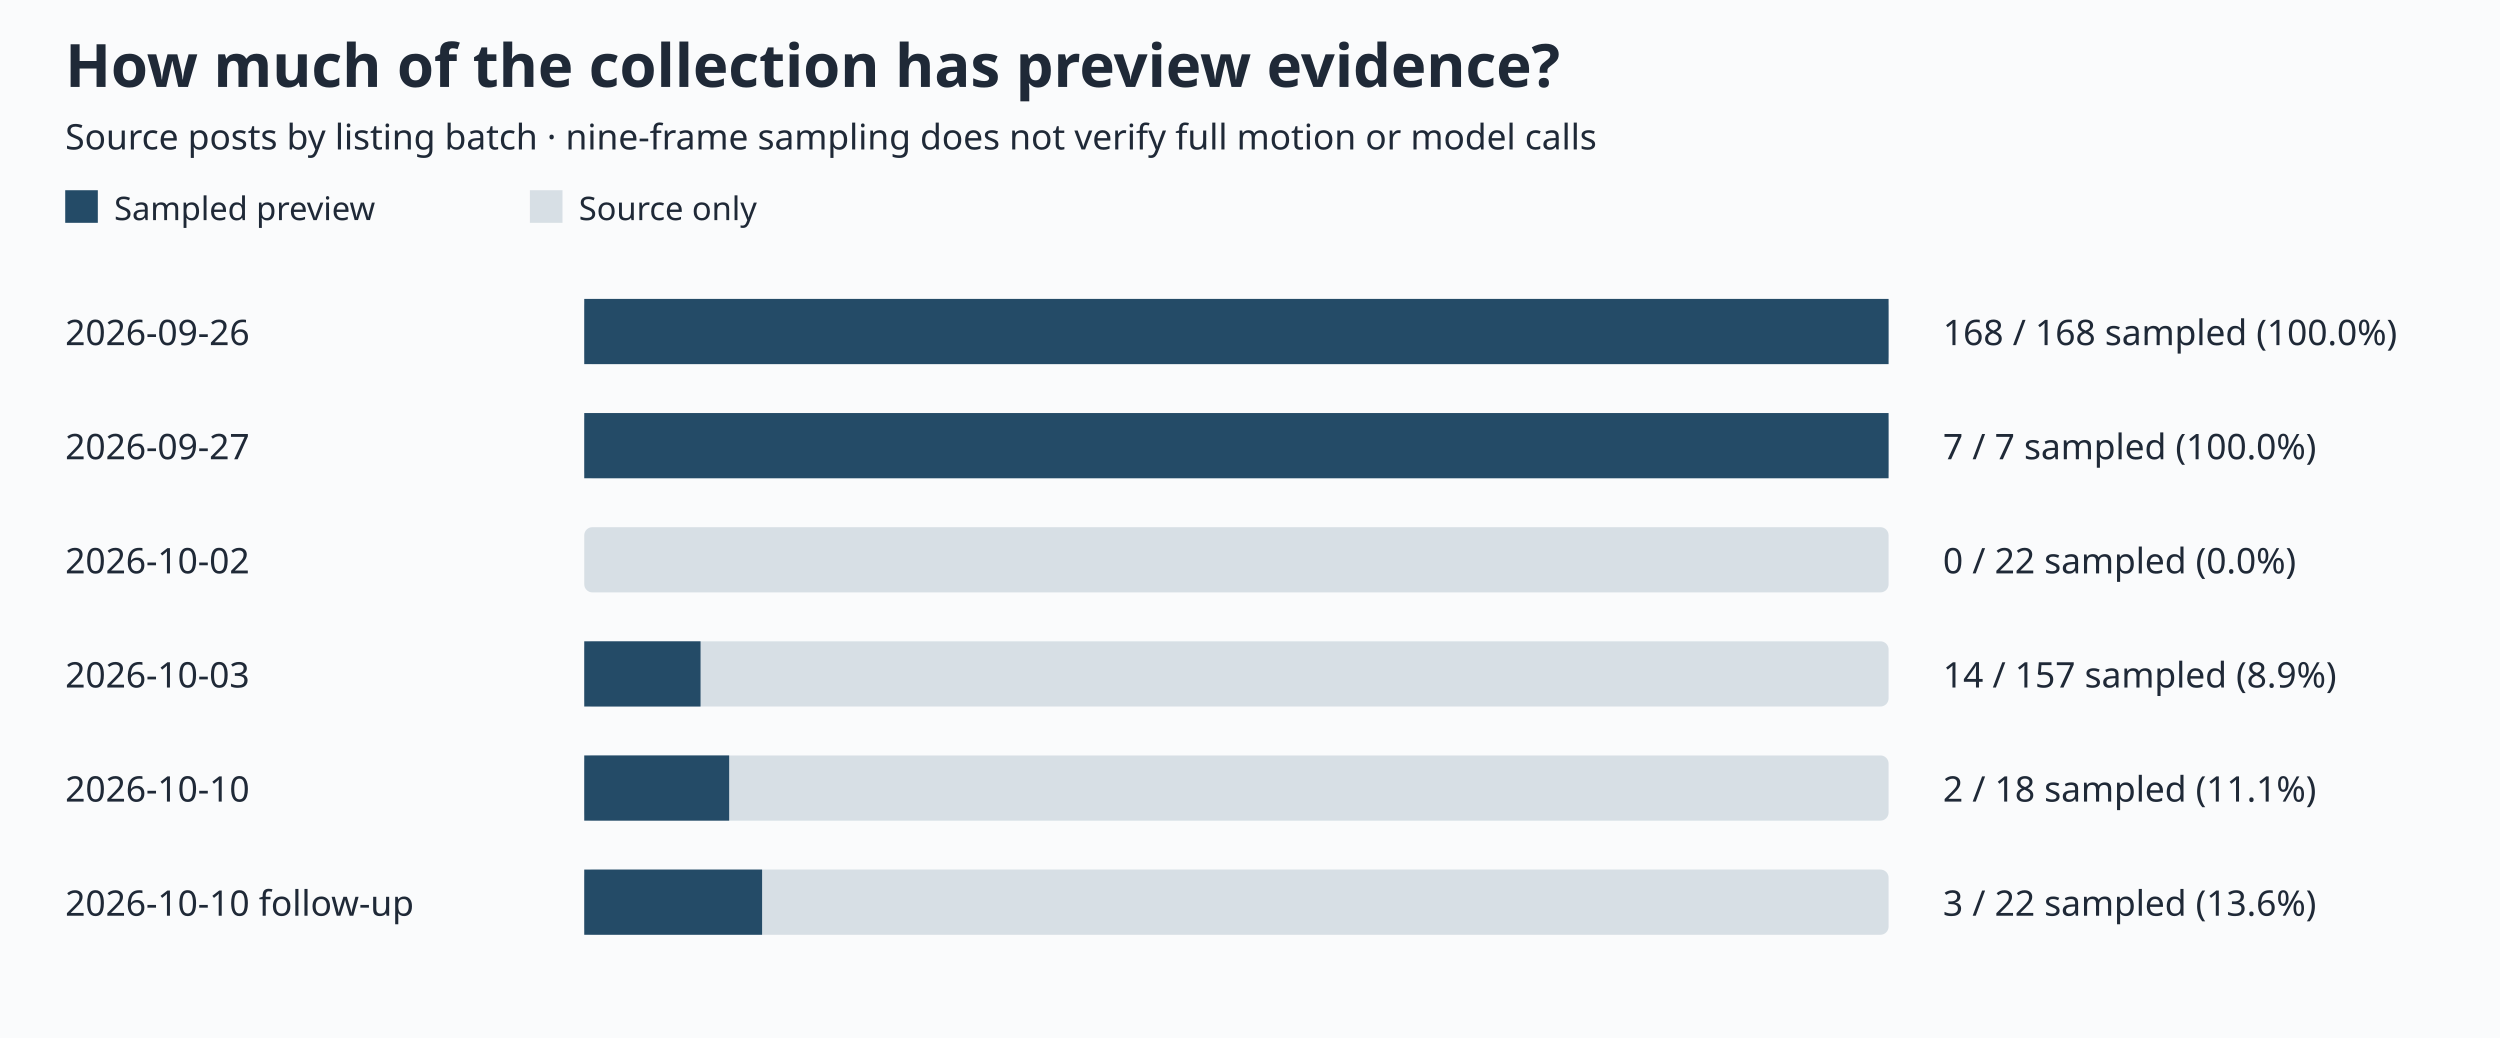
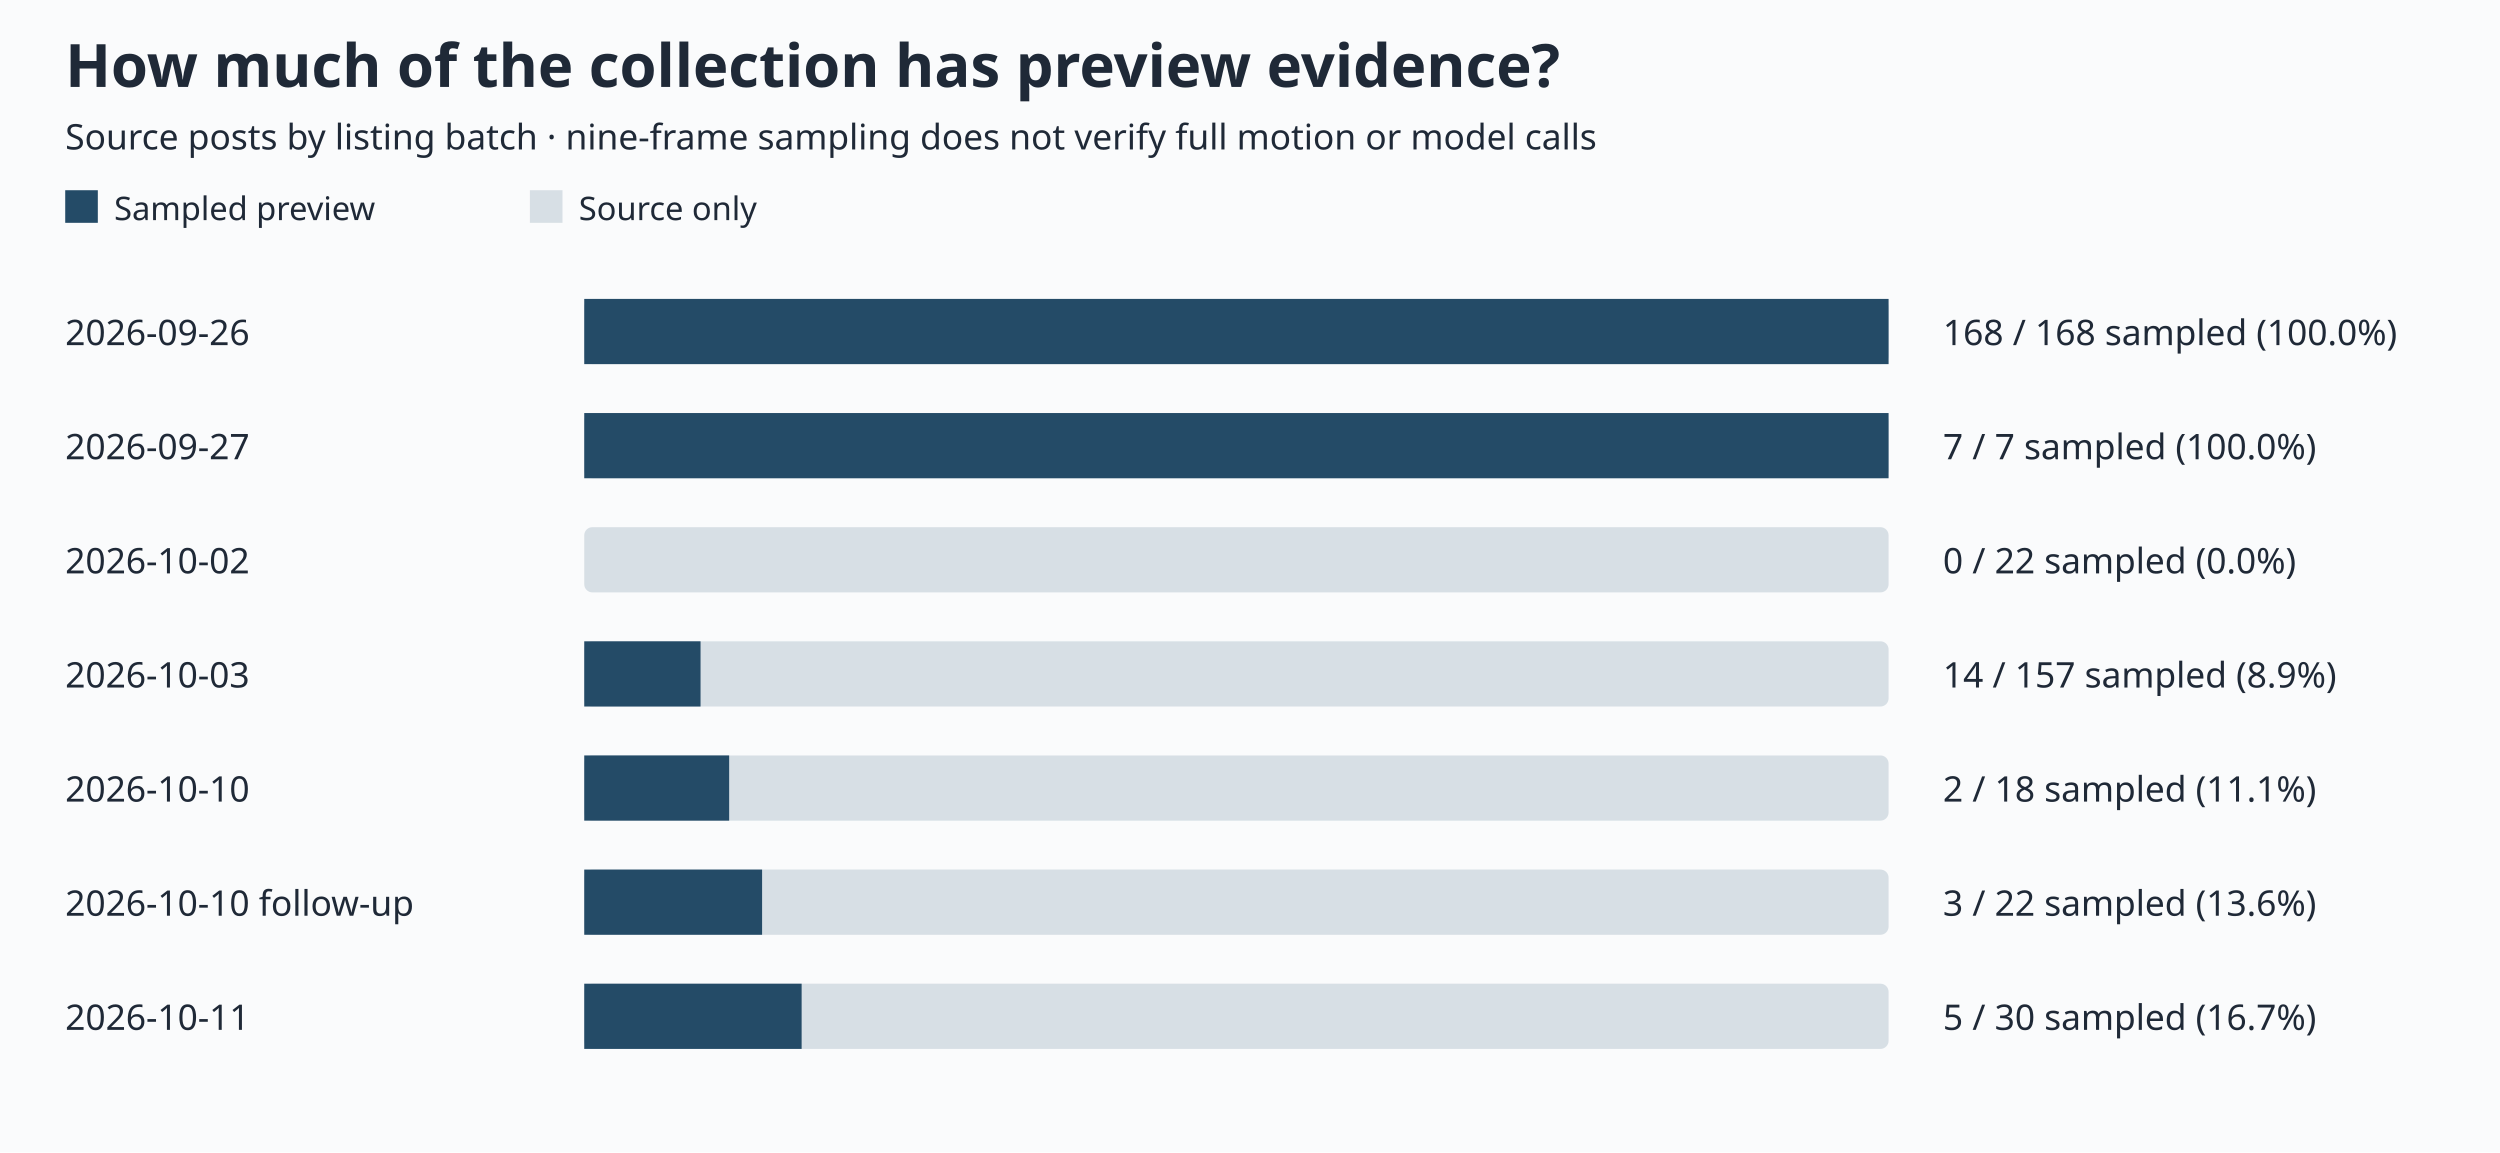
- <svg xmlns="http://www.w3.org/2000/svg" viewBox="0 0 920 382" role="img" aria-labelledby="title desc">
-   <rect width="920" height="382" fill="#fafbfc" />
+ <svg xmlns="http://www.w3.org/2000/svg" viewBox="0 0 920 424" role="img" aria-labelledby="title desc">
+   <rect width="920" height="424" fill="#fafbfc" />
  <g font-family="system-ui,sans-serif" fill="#1f2937">
    <text x="24" y="32" font-size="22" font-weight="600">How much of the collection has preview evidence?</text>
    <text x="24" y="55" font-size="13">Source posts by listing batch · nine-frame sampling does not verify full motion or model calls</text>
    <rect x="24" y="70" width="12" height="12" fill="#244b67" />
    <text x="42" y="81" font-size="12">Sampled preview</text>
    <rect x="195" y="70" width="12" height="12" fill="#d7dfe5" />
    <text x="213" y="81" font-size="12">Source only</text>
    <text x="24" y="127" font-size="13">2026-09-26</text>
    <rect x="215" y="110" width="480" height="24" rx="3" fill="#d7dfe5" />
    <rect x="215" y="110" width="480.00" height="24" fill="#244b67" />
    <text x="715" y="127" font-size="13">168 / 168 sampled (100.0%)</text>
    <text x="24" y="169" font-size="13">2026-09-27</text>
    <rect x="215" y="152" width="480" height="24" rx="3" fill="#d7dfe5" />
    <rect x="215" y="152" width="480.00" height="24" fill="#244b67" />
    <text x="715" y="169" font-size="13">7 / 7 sampled (100.0%)</text>
    <text x="24" y="211" font-size="13">2026-10-02</text>
    <rect x="215" y="194" width="480" height="24" rx="3" fill="#d7dfe5" />
    <rect x="215" y="194" width="0.00" height="24" fill="#244b67" />
    <text x="715" y="211" font-size="13">0 / 22 sampled (0.0%)</text>
    <text x="24" y="253" font-size="13">2026-10-03</text>
    <rect x="215" y="236" width="480" height="24" rx="3" fill="#d7dfe5" />
    <rect x="215" y="236" width="42.80" height="24" fill="#244b67" />
    <text x="715" y="253" font-size="13">14 / 157 sampled (8.9%)</text>
    <text x="24" y="295" font-size="13">2026-10-10</text>
    <rect x="215" y="278" width="480" height="24" rx="3" fill="#d7dfe5" />
    <rect x="215" y="278" width="53.33" height="24" fill="#244b67" />
    <text x="715" y="295" font-size="13">2 / 18 sampled (11.1%)</text>
    <text x="24" y="337" font-size="13">2026-10-10 follow-up</text>
    <rect x="215" y="320" width="480" height="24" rx="3" fill="#d7dfe5" />
    <rect x="215" y="320" width="65.45" height="24" fill="#244b67" />
    <text x="715" y="337" font-size="13">3 / 22 sampled (13.6%)</text>
+     <text x="24" y="379" font-size="13">2026-10-11</text>
+     <rect x="215" y="362" width="480" height="24" rx="3" fill="#d7dfe5" />
+     <rect x="215" y="362" width="80.00" height="24" fill="#244b67" />
+     <text x="715" y="379" font-size="13">5 / 30 sampled (16.7%)</text>
  </g>
</svg>
